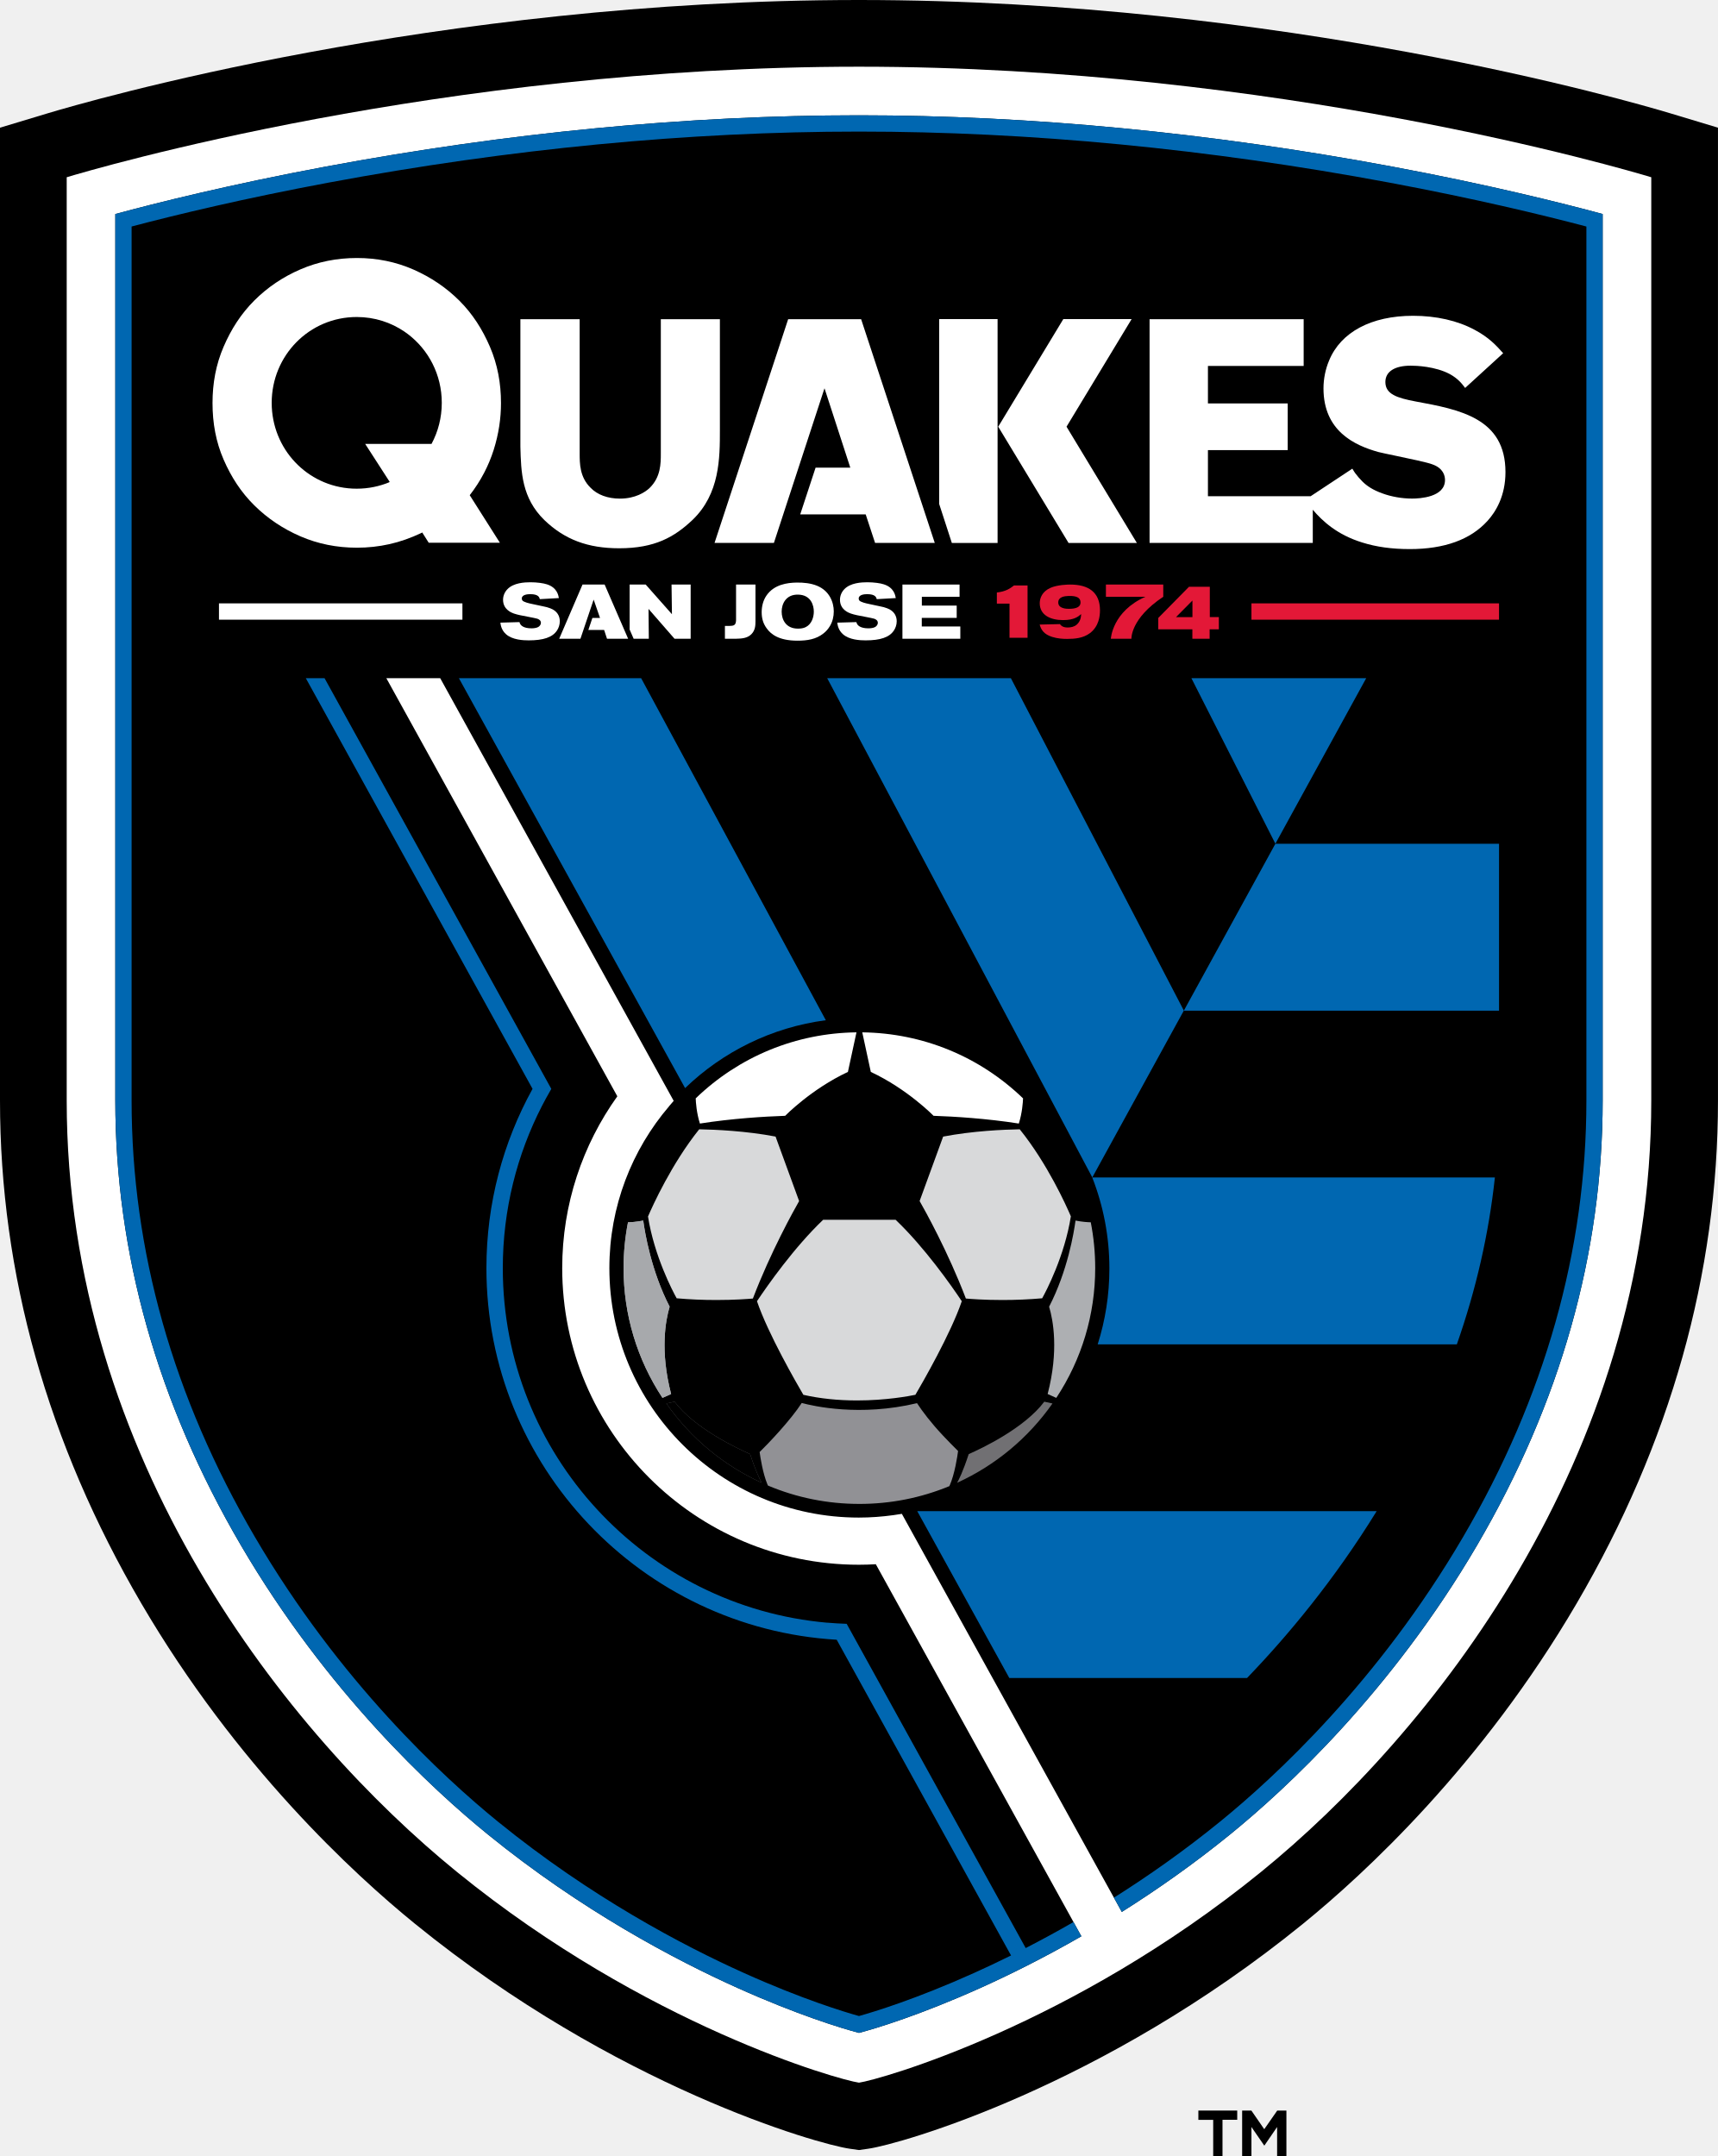
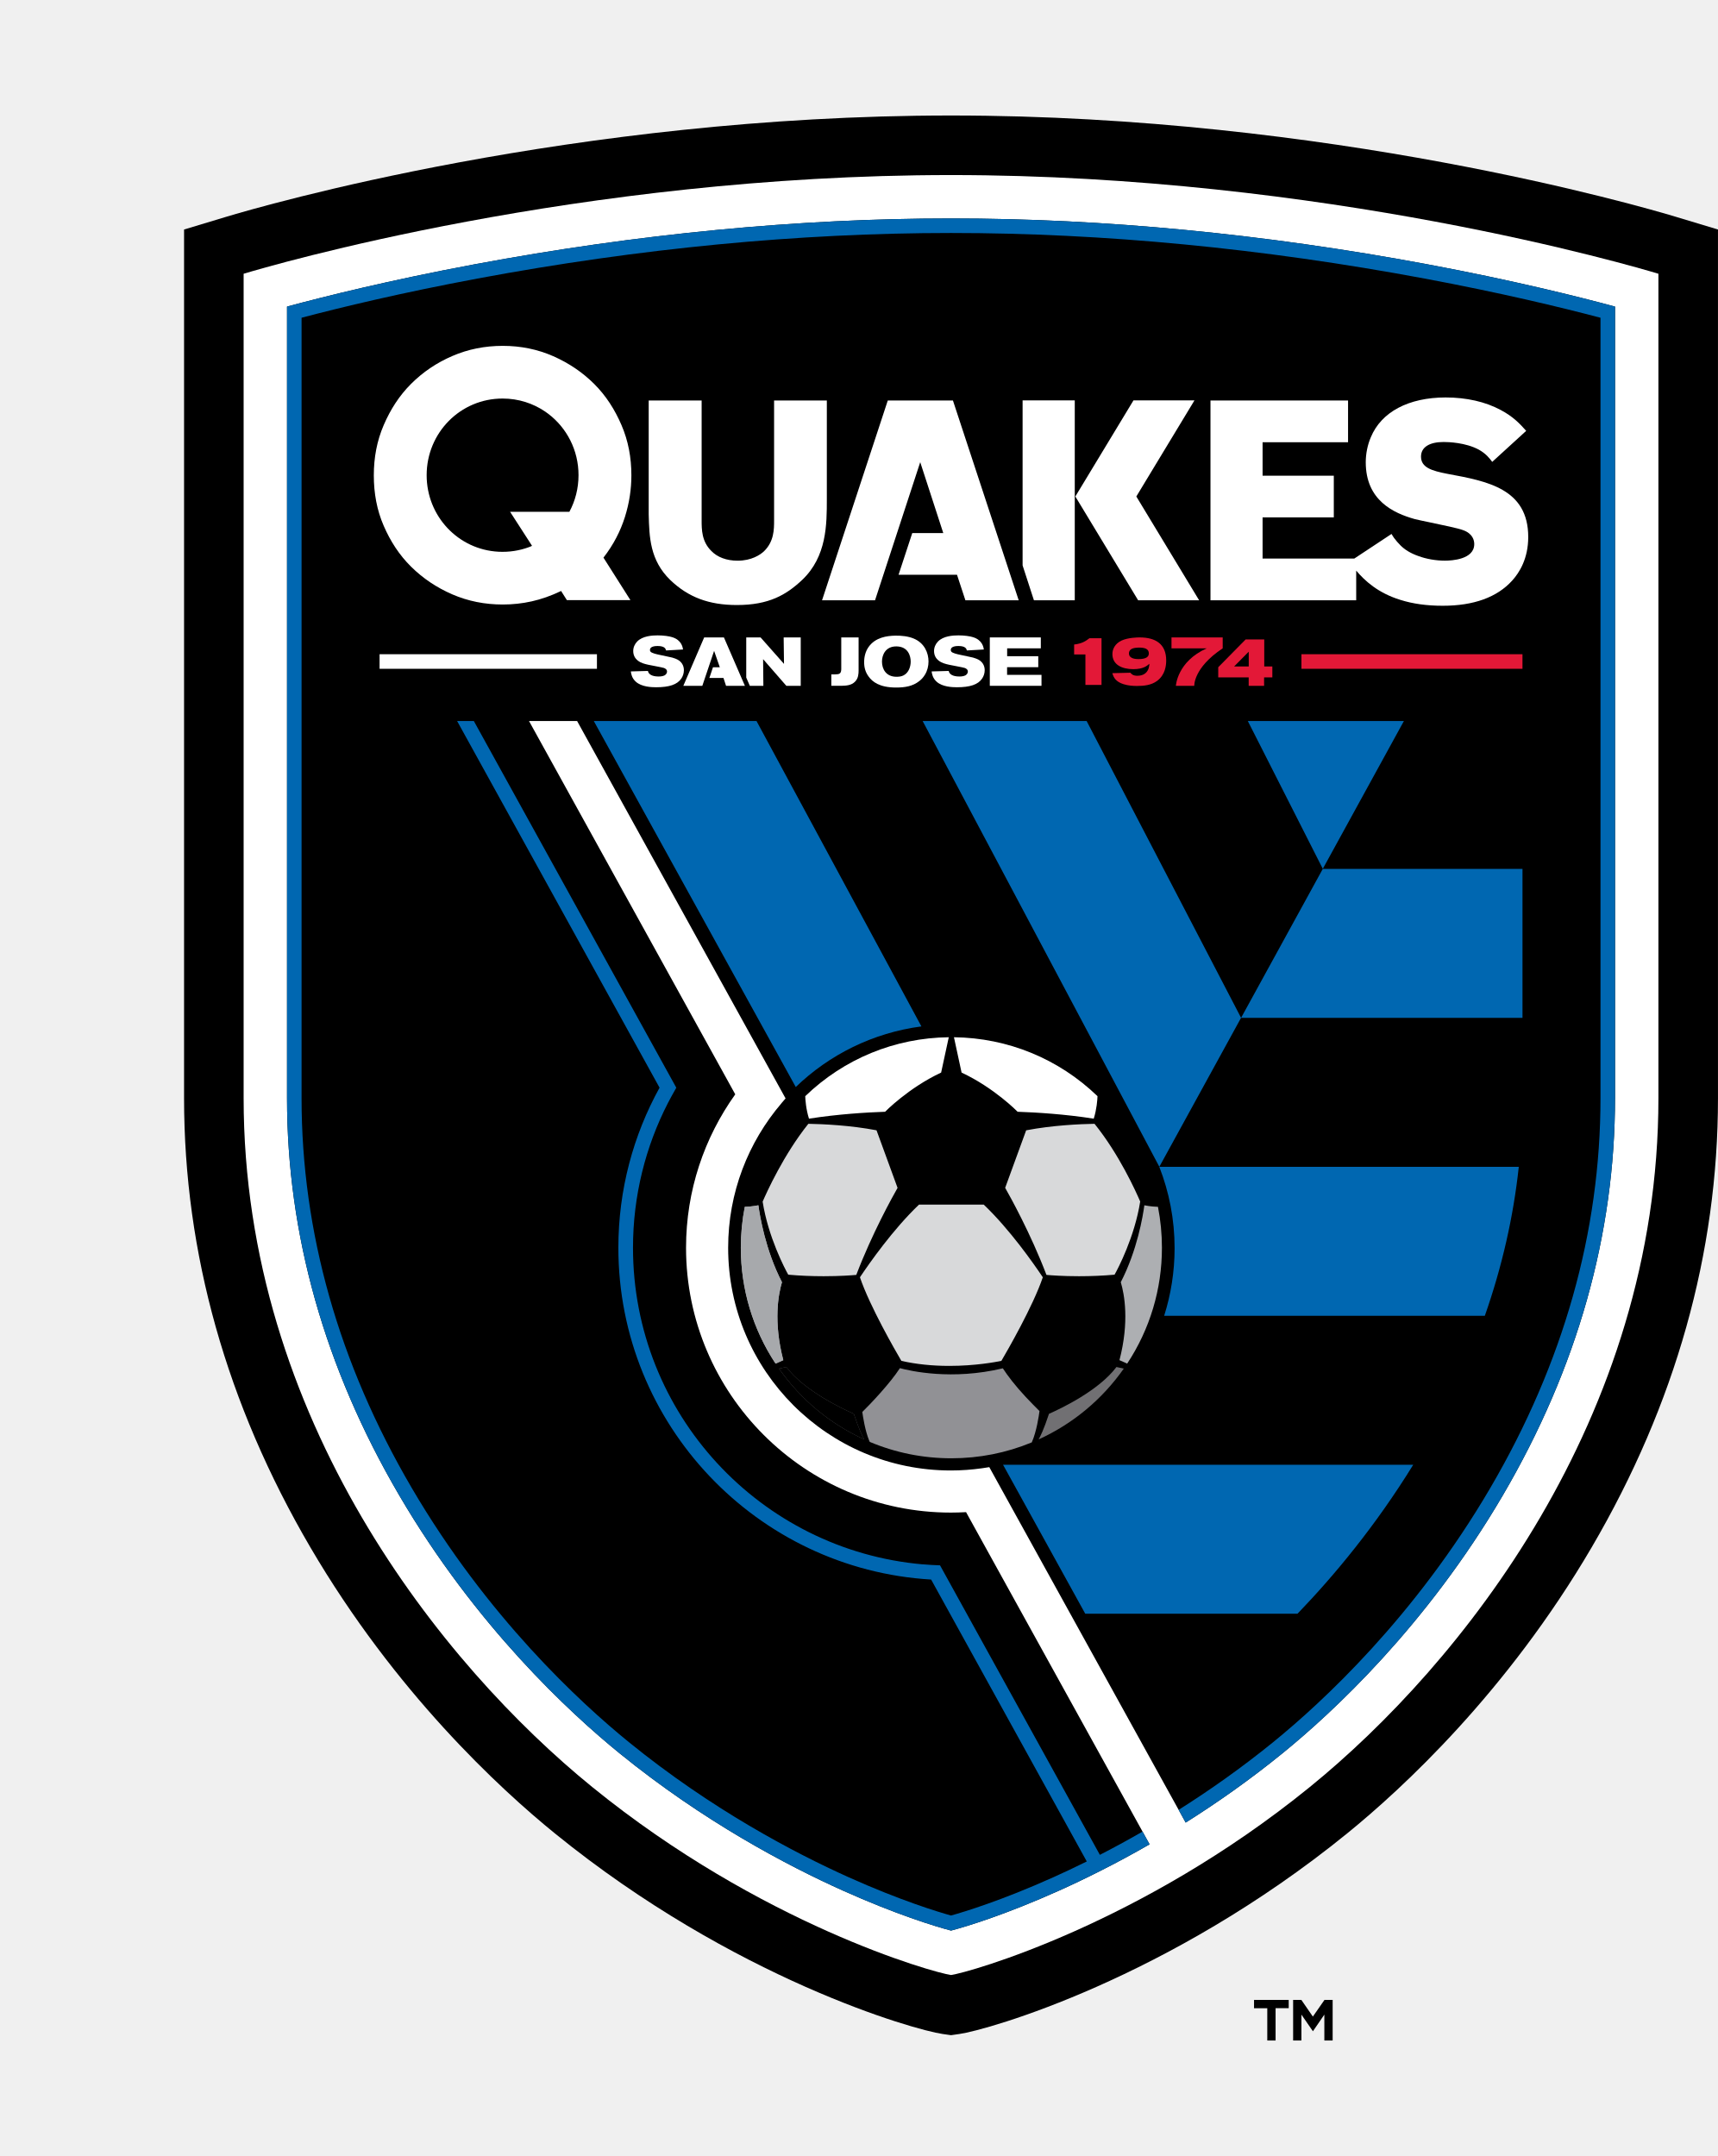
- <svg xmlns="http://www.w3.org/2000/svg" version="1.1" id="Layer_1" x="0px" y="0px" width="500px" height="627.519px" viewBox="0 0 500 627.519" enable-background="new 0 0 500 627.519" xml:space="preserve">
+ <svg xmlns="http://www.w3.org/2000/svg" version="1.1" id="Layer_1" x="0px" y="0px" width="500px" height="627.519px" viewBox="-60 0 560 627.519" enable-background="new 0 0 500 627.519" xml:space="preserve">
  <polygon points="360.08,616.979 355.795,616.979 355.795,627.519 353.09,627.519 353.09,616.999 348.772,616.999 348.772,614.294   360.08,614.294 " />
  <polygon points="374.397,627.519 371.692,627.519 371.692,619.079 367.965,624.508 364.219,619.079 364.219,627.519   361.513,627.519 361.513,614.294 364.201,614.294 367.947,619.722 371.729,614.294 374.397,614.294 " />
  <path d="M486.19,33.001C474.986,29.623,373.168,0,250,0C126.824,0,25.014,29.623,13.811,33.001L0,37.165v14.423v268.734  c0,50.478,13.844,99.731,41.147,146.393c27.665,47.276,61.779,78.706,79.652,93.235c58.438,47.496,117.291,64.136,126.457,65.444  l2.744,0.392l2.745-0.392c9.166-1.309,68.019-17.949,126.456-65.444c17.874-14.529,51.988-45.958,79.653-93.235  C486.155,420.053,500,370.8,500,320.322V51.588V37.165L486.19,33.001z" />
  <path fill="#FFFFFF" d="M250,19.414c-121.475,0-222.474,29.729-230.586,32.175c0,0,0,267.094,0,268.734  c0,104.537,64.762,184.841,113.63,224.562C188.058,589.596,244.009,605.32,250,606.176c5.991-0.855,61.943-16.58,116.956-61.292  c48.868-39.72,113.63-120.024,113.63-224.562c0-1.64,0-268.734,0-268.734C472.475,49.143,371.475,19.414,250,19.414z" />
  <path d="M466.44,320.322c0,44.441-12.298,87.991-36.553,129.443c-24.989,42.706-55.745,71.048-71.854,84.141  c-10.713,8.706-21.406,16.188-31.544,22.576l-64.014-115.869c-0.797,0.138-1.606,0.259-2.413,0.373  c-3.301,0.458-6.672,0.716-10.111,0.716c-40.095,0-72.599-32.505-72.599-72.605c0-17.987,6.557-34.431,17.387-47.114l-0.006-0.013  c0.444-0.521,0.88-1.05,1.338-1.558l-67.958-123.027h-15.676l67.23,121.701c-10.09,14.114-16.041,31.377-16.041,50.011  c0,47.605,38.731,86.331,86.326,86.331c1.664,0,3.308-0.054,4.947-0.147l59.823,108.289c-11.109,6.384-21.188,11.354-29.367,15.03  c-17.426,7.835-30.294,11.763-35.354,13.089c-5.06-1.326-17.927-5.253-35.354-13.089c-18.06-8.118-45.329-22.463-72.679-44.691  c-16.109-13.094-46.865-41.436-71.854-84.142C45.858,408.314,33.56,364.763,33.56,320.322V62.289  c11.877-3.209,33.371-8.597,61.232-13.8C147.857,38.583,200.077,33.56,250,33.56c49.923,0,102.144,5.024,155.209,14.93  c27.859,5.201,49.354,10.591,61.231,13.8V320.322z" />
  <path fill="#0067B1" d="M405.209,48.49C352.144,38.583,299.923,33.56,250,33.56c-49.923,0-102.143,5.024-155.208,14.93  c-27.861,5.202-49.355,10.591-61.232,13.8v258.033c0,44.441,12.298,87.992,36.553,129.443  c24.989,42.706,55.745,71.048,71.854,84.142c27.35,22.228,54.619,36.573,72.679,44.691c17.426,7.835,30.293,11.763,35.354,13.089  c5.06-1.326,17.927-5.253,35.354-13.089c8.18-3.676,18.258-8.646,29.367-15.03l-2.29-4.146c-4.86,2.794-9.526,5.322-13.91,7.575  l-52.104-94.373c-1.9-0.064-3.78-0.175-5.646-0.337l0.009,0.016c-52.925-4.647-94.445-49.074-94.445-103.207  c0-17.006,4.127-33.048,11.397-47.207c0.38-0.729,0.766-1.457,1.158-2.182c0.1-0.186,1.13-2.049,1.563-2.781l-65.999-119.54H89  l65.991,119.531c-8.547,15.486-13.425,33.272-13.425,52.179c0,57.606,45.174,104.812,101.948,108.161l50.738,91.897  c-3.889,1.927-7.523,3.633-10.84,5.125c-16.937,7.615-29.188,11.322-33.411,12.5c-4.224-1.178-16.471-4.884-33.411-12.5  c-17.802-8.002-44.681-22.142-71.633-44.047c-15.86-12.892-46.141-40.798-70.753-82.859c-23.825-40.714-35.905-83.459-35.905-127.05  V65.928c13.008-3.432,32.663-8.17,57.364-12.781C148.443,43.293,200.37,38.298,250,38.298c49.631,0,101.558,4.996,154.34,14.85  c24.695,4.61,44.353,9.349,57.364,12.781v254.394c0,43.589-12.081,86.335-35.906,127.05c-24.612,42.064-54.893,69.968-70.752,82.858  c-10.473,8.512-20.928,15.839-30.85,22.1l2.293,4.151c10.139-6.388,20.832-13.87,31.544-22.576  c16.109-13.093,46.865-41.435,71.854-84.141c24.255-41.452,36.553-85.001,36.553-129.443V62.289  C454.563,59.081,433.068,53.691,405.209,48.49z" />
  <polygon fill="#0067B1" points="397.626,197.385 346.742,197.385 371.188,245.572 " />
  <path fill="#0067B1" d="M133.554,197.385l65.836,119.313c10.934-10.531,25.142-17.673,40.955-19.758l-53.751-99.555H133.554z" />
  <polygon fill="#0067B1" points="317.822,342.546 317.906,342.696 344.546,294.135 294.203,197.385 240.744,197.385 310.078,327.959   " />
  <polygon fill="#0067B1" points="344.544,294.156 436.279,294.156 436.279,245.59 371.183,245.59 " />
  <path fill="#0067B1" d="M317.892,342.719c3.209,8.216,4.986,17.143,4.986,26.489c0,7.697-1.198,15.108-3.407,22.077H424  c5.608-15.995,9.308-32.211,11.072-48.57H317.893L317.892,342.719z" />
  <path fill="#0067B1" d="M293.753,488.399h69.184c11.939-12.394,25.439-28.617,37.724-48.562H266.959L293.753,488.399z" />
  <path fill="#FFFFFF" d="M249.267,300.472l-2.491,11.518c-10.681,4.999-18.263,12.773-18.263,12.773  c-6.153,0.212-15.379,0.775-24.811,2.253c-0.979-3.085-1.184-6.17-1.223-7.329C215.126,307.483,231.709,300.682,249.267,300.472   M250.956,300.472l2.486,11.518c10.689,4.999,18.263,12.773,18.263,12.773c6.159,0.212,15.387,0.775,24.814,2.253  c0.979-3.085,1.187-6.17,1.229-7.329C285.098,307.483,268.512,300.682,250.956,300.472" />
  <path fill="#D8D9DA" d="M279.918,378.724c-3.204,9.465-11.561,23.929-13.502,27.241c-1.817,0.381-8.543,1.645-16.978,1.645  c-5.589,0-10.842-0.55-15.627-1.64c-1.937-3.303-10.292-17.778-13.5-27.246c3.07-4.599,10.797-15.634,19.258-23.698h21.09  C269.117,363.09,276.844,374.125,279.918,378.724 M225.718,330.807c-8.553-1.637-17.487-2.032-22.222-2.118  c-8.038,10.037-13.56,22.265-14.901,25.379c1.817,11.557,7.266,21.913,8.346,23.808c3.727,0.332,7.604,0.5,11.545,0.5  c5.319,0,9.2-0.303,10.632-0.43c5.201-13.631,11.892-25.617,13.458-28.367L225.718,330.807z M296.78,328.689  c-4.75,0.085-13.711,0.48-22.286,2.124l-6.848,18.753c1.566,2.749,8.262,14.745,13.462,28.38c1.428,0.127,5.311,0.43,10.632,0.43  c3.943,0,7.832-0.169,11.567-0.501c1.085-1.905,6.54-12.279,8.356-23.849C310.299,350.838,304.857,338.713,296.78,328.689" />
  <path fill="#ADAFB2" d="M195.325,405.738l-2.518,1.129c-7.407-11.216-11.324-24.268-11.324-37.771c0-4.488,0.433-8.971,1.29-13.341  c0.813-0.013,2.412-0.106,4.435-0.5c0.469,3.458,2.313,14.679,7.686,25.066C193.721,384.238,192.044,393.142,195.325,405.738   M304.908,405.738l2.512,1.129c7.411-11.216,11.328-24.268,11.328-37.771c0-4.488-0.432-8.971-1.292-13.341  c-0.813-0.013-2.415-0.106-4.435-0.5c-0.465,3.458-2.312,14.679-7.686,25.066C306.51,384.238,308.183,393.142,304.908,405.738" />
  <path fill="#717073" d="M218.315,423.226c1.708,5.194,2.905,7.524,3.387,8.349c-11.155-5.079-20.695-13.014-27.763-23.083  l2.388-0.521C202.13,415.69,214.434,421.516,218.315,423.226 M281.935,423.226c-1.707,5.194-2.898,7.524-3.384,8.349  c11.155-5.079,20.696-13.014,27.764-23.083l-2.385-0.521C298.125,415.69,285.822,421.516,281.935,423.226" />
  <path fill="#919195" d="M278.449,421.941c-0.97-0.963-2.475-2.479-4.092-4.205c-3.404-3.634-5.911-6.932-7.469-9.338  c-16.584,3.981-30.232,0.853-33.548-0.055c-3.205,4.972-9.696,11.782-12.257,14.282c0.219,1.607,0.911,6.109,2.246,9.368  c0.063,0.138,0.117,0.256,0.181,0.39c8.431,3.546,17.377,5.343,26.603,5.343c9.071,0,17.878-1.741,26.203-5.179  c1.582-3.502,2.351-8.891,2.522-10.219C278.715,422.203,278.595,422.085,278.449,421.941" />
  <path fill="#A7A9AC" d="M194.893,380.32c-5.374-10.387-7.218-21.608-7.686-25.066c-2.024,0.394-3.621,0.487-4.435,0.5  c-0.856,4.37-1.291,8.853-1.291,13.341c0,13.501,3.92,26.556,11.328,37.771l2.516-1.129  C192.044,393.142,193.72,384.238,194.893,380.32" />
  <path d="M196.327,407.974l-2.388,0.519c7.069,10.068,16.607,18.001,27.763,23.083c-0.483-0.825-1.678-3.157-3.387-8.347  C214.434,421.518,202.13,415.692,196.327,407.974" />
  <path fill="#FFFFFF" d="M214.223,170.137h5.65v10.818c-0.016,1.025-0.037,2.457-1.177,3.618c-1.212,1.233-2.889,1.293-4.474,1.338  h-3.24v-3.728h1.274c1.204-0.042,1.903-0.087,1.965-1.633V170.137z" />
  <path fill="#FFFFFF" d="M237.769,170.476c3.621,1.472,4.894,4.781,4.894,7.487c0,1.473-0.353,2.993-1.14,4.287  c-0.493,0.826-1.112,1.544-1.876,2.125c-2.142,1.698-4.69,2.099-7.55,2.099c-5.501,0-7.758-1.947-8.915-3.528  c-1.075-1.434-1.503-2.954-1.503-4.762c0-1.764,0.448-3.514,1.455-4.938c2.211-3.128,5.965-3.642,8.762-3.687  C233.862,169.538,235.958,169.739,237.769,170.476 M227.493,178.007c0,2.437,1.314,4.959,4.734,4.959  c0.785,0,1.587-0.087,2.281-0.445c1.743-0.875,2.346-2.926,2.346-4.514c0-1.72-0.762-4.896-4.627-4.94  C228.674,173.02,227.493,175.838,227.493,178.007" />
  <path fill="#FFFFFF" d="M249.917,174.205c0,0.226,0.063,0.425,0.175,0.561c0.386,0.491,1.969,0.85,2.843,1.029  c1.072,0.239,2.17,0.446,3.24,0.692c0.693,0.13,1.362,0.292,2.031,0.562c2.104,0.776,2.773,2.346,2.773,3.771  c0,1.05-0.359,2.014-0.829,2.704c-1.314,1.99-3.976,2.86-8.222,2.86c-1.587,0-4.738-0.133-6.592-1.787  c-1.359-1.207-1.566-2.66-1.652-3.373l5.56-0.158c0.199,1.031,1.254,1.813,3.491,1.813c0.58,0,1.405-0.07,1.964-0.379  c0.379-0.225,0.786-0.669,0.786-1.209c0-0.737-0.606-1.05-1.052-1.209c-0.691-0.22-4.247-0.847-5.03-1.027  c-0.622-0.132-1.208-0.286-1.806-0.491c-0.605-0.219-3.13-1.119-3.13-3.999c0-1.186,0.49-2.278,1.274-3.084  c1.762-1.834,4.937-2.01,6.674-2.01c1.929,0,3.826,0.269,4.809,0.603c2.952,0.935,3.333,3.15,3.486,3.999l-5.537,0.313  c-0.141-0.517-0.407-1.452-2.771-1.452C251.658,172.933,249.917,173.045,249.917,174.205" />
  <polygon fill="#FFFFFF" points="279.27,170.137 279.27,173.695 268.295,173.695 268.295,176.261 278.438,176.261 278.438,179.84   268.274,179.84 268.274,182.341 279.491,182.341 279.491,185.912 262.643,185.912 262.643,170.137 " />
  <path fill="#FFFFFF" d="M151.861,174.205c0,0.226,0.068,0.425,0.18,0.561c0.379,0.491,1.97,0.85,2.839,1.029  c1.074,0.239,2.167,0.446,3.239,0.692c0.695,0.13,1.361,0.292,2.03,0.562c2.104,0.776,2.776,2.346,2.776,3.771  c0,1.05-0.359,2.014-0.827,2.704c-1.322,1.99-3.979,2.86-8.225,2.86c-1.583,0-4.733-0.133-6.591-1.787  c-1.359-1.207-1.563-2.66-1.65-3.373l5.561-0.158c0.202,1.031,1.254,1.813,3.487,1.813c0.583,0,1.404-0.07,1.965-0.379  c0.381-0.225,0.784-0.669,0.784-1.209c0-0.737-0.604-1.05-1.049-1.209c-0.695-0.22-4.247-0.847-5.032-1.027  c-0.623-0.132-1.206-0.286-1.813-0.491c-0.593-0.219-3.125-1.119-3.125-3.999c0-1.186,0.493-2.278,1.281-3.084  c1.76-1.834,4.935-2.01,6.676-2.01c1.917,0,3.821,0.269,4.804,0.603c2.95,0.935,3.333,3.15,3.486,3.999l-5.542,0.313  c-0.131-0.517-0.404-1.452-2.769-1.452C153.603,172.933,151.861,173.045,151.861,174.205" />
  <polygon fill="#FFFFFF" points="195.446,170.137 195.559,178.769 187.92,170.137 183.248,170.137 183.248,183.224 184.416,185.912   188.832,185.912 188.745,177.223 196.315,185.912 201.01,185.912 201.01,170.137 " />
  <polygon fill="#FFFFFF" points="175.973,170.137 169.535,170.137 162.747,185.912 168.933,185.912 172.773,174.518 174.633,179.861   172.408,179.861 171.235,183.346 175.822,183.346 176.664,185.912 182.812,185.912 " />
  <rect x="63.728" y="175.614" fill="#FFFFFF" width="70.854" height="4.751" />
  <path fill="#FFFFFF" d="M273.333,92.866h17.003v65.168h-13.311l-3.692-11.365V92.866z M329.354,92.866h-19.88l-18.951,31.327  l20.475,33.845h19.88l-20.476-33.845L329.354,92.866z" />
  <polygon fill="#FFFFFF" points="254.684,158.024 251.949,149.713 232.897,149.713 237.366,136.121 247.474,136.121 239.962,113.01   225.236,158.024 207.96,158.024 229.385,92.908 250.624,92.908 272.058,158.024 " />
  <path fill="#FFFFFF" d="M180.418,145.127c-3.548,0-6.586-1.125-8.539-3.166c-3.171-3.094-3.171-7.071-3.171-9.98V92.908h-17.255  v36.901l0.002,0.283c0.192,7.305,0.389,14.865,7,21.302c5.9,5.657,12.617,8.184,21.758,8.184c10.386,0,16.064-3.278,21.284-8.202  c8.022-7.637,8.022-18.067,8.022-26.302V92.908h-17.193v39.072c0,2.909,0,6.899-3.314,10.099  C187.79,143.218,184.956,145.127,180.418,145.127" />
  <path fill="#FFFFFF" d="M136.71,144.131c3.281-4.232,5.522-8.626,6.971-13.189c1.479-4.679,2.127-9.223,2.127-13.63  c0-5.787-1.01-11.239-3.216-16.372c-2.209-5.142-5.078-9.604-8.882-13.41c-3.814-3.799-8.266-6.822-13.374-9.07  c-5.1-2.239-10.584-3.367-16.451-3.367c-5.864,0-11.349,1.103-16.451,3.314c-5.102,2.197-9.575,5.223-13.426,9.064  c-3.844,3.844-6.73,8.328-8.939,13.469c-2.209,5.133-3.218,10.585-3.218,16.372c0,5.854,1.008,11.333,3.218,16.427  c2.209,5.099,5.095,9.547,8.939,13.347c3.851,3.806,8.324,6.806,13.426,9.017c5.102,2.207,10.586,3.308,16.451,3.308  c3.198,0,6.344-0.341,9.426-1.028c3.089-0.684,6.227-1.786,9.432-3.308l0.141-0.11l0.098,0.167l1.795,2.841h20.713l-8.616-13.583  L136.71,144.131z M79.074,117.255c0-13.8,10.955-24.988,24.757-24.988c5.176,0,9.948,1.573,13.895,4.264  c0.149,0.106,0.292,0.216,0.437,0.317c0.178,0.126,0.354,0.25,0.527,0.378c6.025,4.556,9.887,11.828,9.887,20.022  c0,4.331-1.078,8.401-2.984,11.949h-19.313l6.949,10.771l0.178,0.271l-0.156,0.136c-0.229,0.095-0.459,0.188-0.692,0.277  c-0.083,0.029-0.166,0.062-0.248,0.093c-0.25,0.091-0.5,0.174-0.751,0.256c-0.145,0.047-0.288,0.098-0.433,0.14  c-0.213,0.065-0.428,0.123-0.643,0.184c-0.18,0.051-0.354,0.102-0.535,0.148c-0.208,0.051-0.419,0.098-0.626,0.144  c-0.187,0.042-0.371,0.087-0.56,0.125c-0.238,0.049-0.474,0.089-0.718,0.13c-0.158,0.029-0.317,0.059-0.477,0.084  c-0.314,0.047-0.631,0.084-0.948,0.118c-0.091,0.013-0.18,0.026-0.271,0.037c-0.834,0.083-1.678,0.125-2.535,0.125  c-0.428,0-0.853-0.011-1.275-0.029C89.354,141.533,79.074,130.626,79.074,117.255" />
  <path fill="#FFFFFF" d="M411.911,116.831c-5.263-1.01-8.71-2.079-8.71-5.645c0-3.02,2.685-4.754,7.363-4.754  c1.592,0,7.125,0.177,11.408,2.457c2.412,1.338,3.536,2.812,4.441,4.025l11.07-10.113c-2.027-2.271-4.164-4.602-8.322-6.811  c-4.958-2.669-11.152-4.077-17.917-4.077c-12.112,0-21.012,4.736-24.412,12.996c-1.061,2.471-1.644,5.355-1.644,8.127  c0,12.475,9.114,16.607,15.97,18.525c0.847,0.22,2.783,0.623,5.021,1.09c4.137,0.866,9.284,1.944,10.694,2.501  c3.207,1.128,3.681,3.343,3.681,4.562c0,5.014-7.33,5.401-9.575,5.401c-2.919,0-6.062-0.549-8.622-1.5  c-2.765-0.975-4.532-2.176-5.812-3.443c-0.812-0.809-1.516-1.635-2.14-2.471c-0.054-0.077-0.184-0.271-0.37-0.558  c-0.247-0.381-0.45-0.734-0.45-0.734l-12.137,8.023h-29.89v-13.421h23.216v-13.597h-23.216V106.51h27.861V92.908h-44.846v65.117  h47.499v-9.664c2.78,3.283,7.068,7.277,14.394,9.537c4.099,1.292,8.623,1.917,13.832,1.917c10.076,0,17.689-2.755,22.618-8.202  c2.391-2.621,5.234-7.216,5.234-14.21C438.149,121.665,424.806,119.211,411.911,116.831" />
  <rect x="364.223" y="175.614" fill="#E31837" width="72.05" height="4.751" />
  <path fill="#E31837" d="M290.127,172.452c2.65-0.294,3.867-1.192,4.984-2.046h3.948v15.214h-5.251v-9.935h-3.681V172.452z" />
  <path fill="#E31837" d="M309.409,180.484c-3.701,0-6.802-1.461-6.802-4.913c0-1.484,0.7-3.368,3.053-4.444  c2.087-0.942,5.206-0.989,5.791-0.989c5.275,0,8.688,2.176,8.688,7.498c0,1.684-0.316,4.667-2.921,6.641  c-1.973,1.479-4.417,1.682-6.635,1.682c-1.241,0-2.792-0.089-4.357-0.582c-2.43-0.767-3.233-2.088-3.636-3.589l5.879-0.141  c0.355,0.43,0.825,0.99,2.267,0.99c0.92,0,1.862-0.199,2.577-0.784c1.212-0.988,1.325-2.471,1.347-3.119  C313.872,179.407,312.666,180.484,309.409,180.484 M307.995,175.346c0,1.838,2.469,1.859,3.118,1.859c2.222,0,3.37-0.603,3.37-1.839  c0-1.48-1.258-1.974-3.523-1.906C309.769,173.505,307.995,173.729,307.995,175.346" />
  <path fill="#E31837" d="M346.044,170.787h6.059v8.826h2.633v3.556h-2.683v2.743h-5.026v-2.743h-9.924v-3.31L346.044,170.787z   M347.047,174.788l-4.777,4.826h4.777V174.788z" />
  <path fill="#E31837" d="M338.557,173.693c-9.592,6.363-9.269,12.219-9.269,12.219H323.3c0,0,0.403-7.927,10.058-12.219h-11.492  v-3.556h16.69V173.693z" />
  <line fill="none" x1="177.353" y1="369.095" x2="322.878" y2="369.095" />
</svg>
